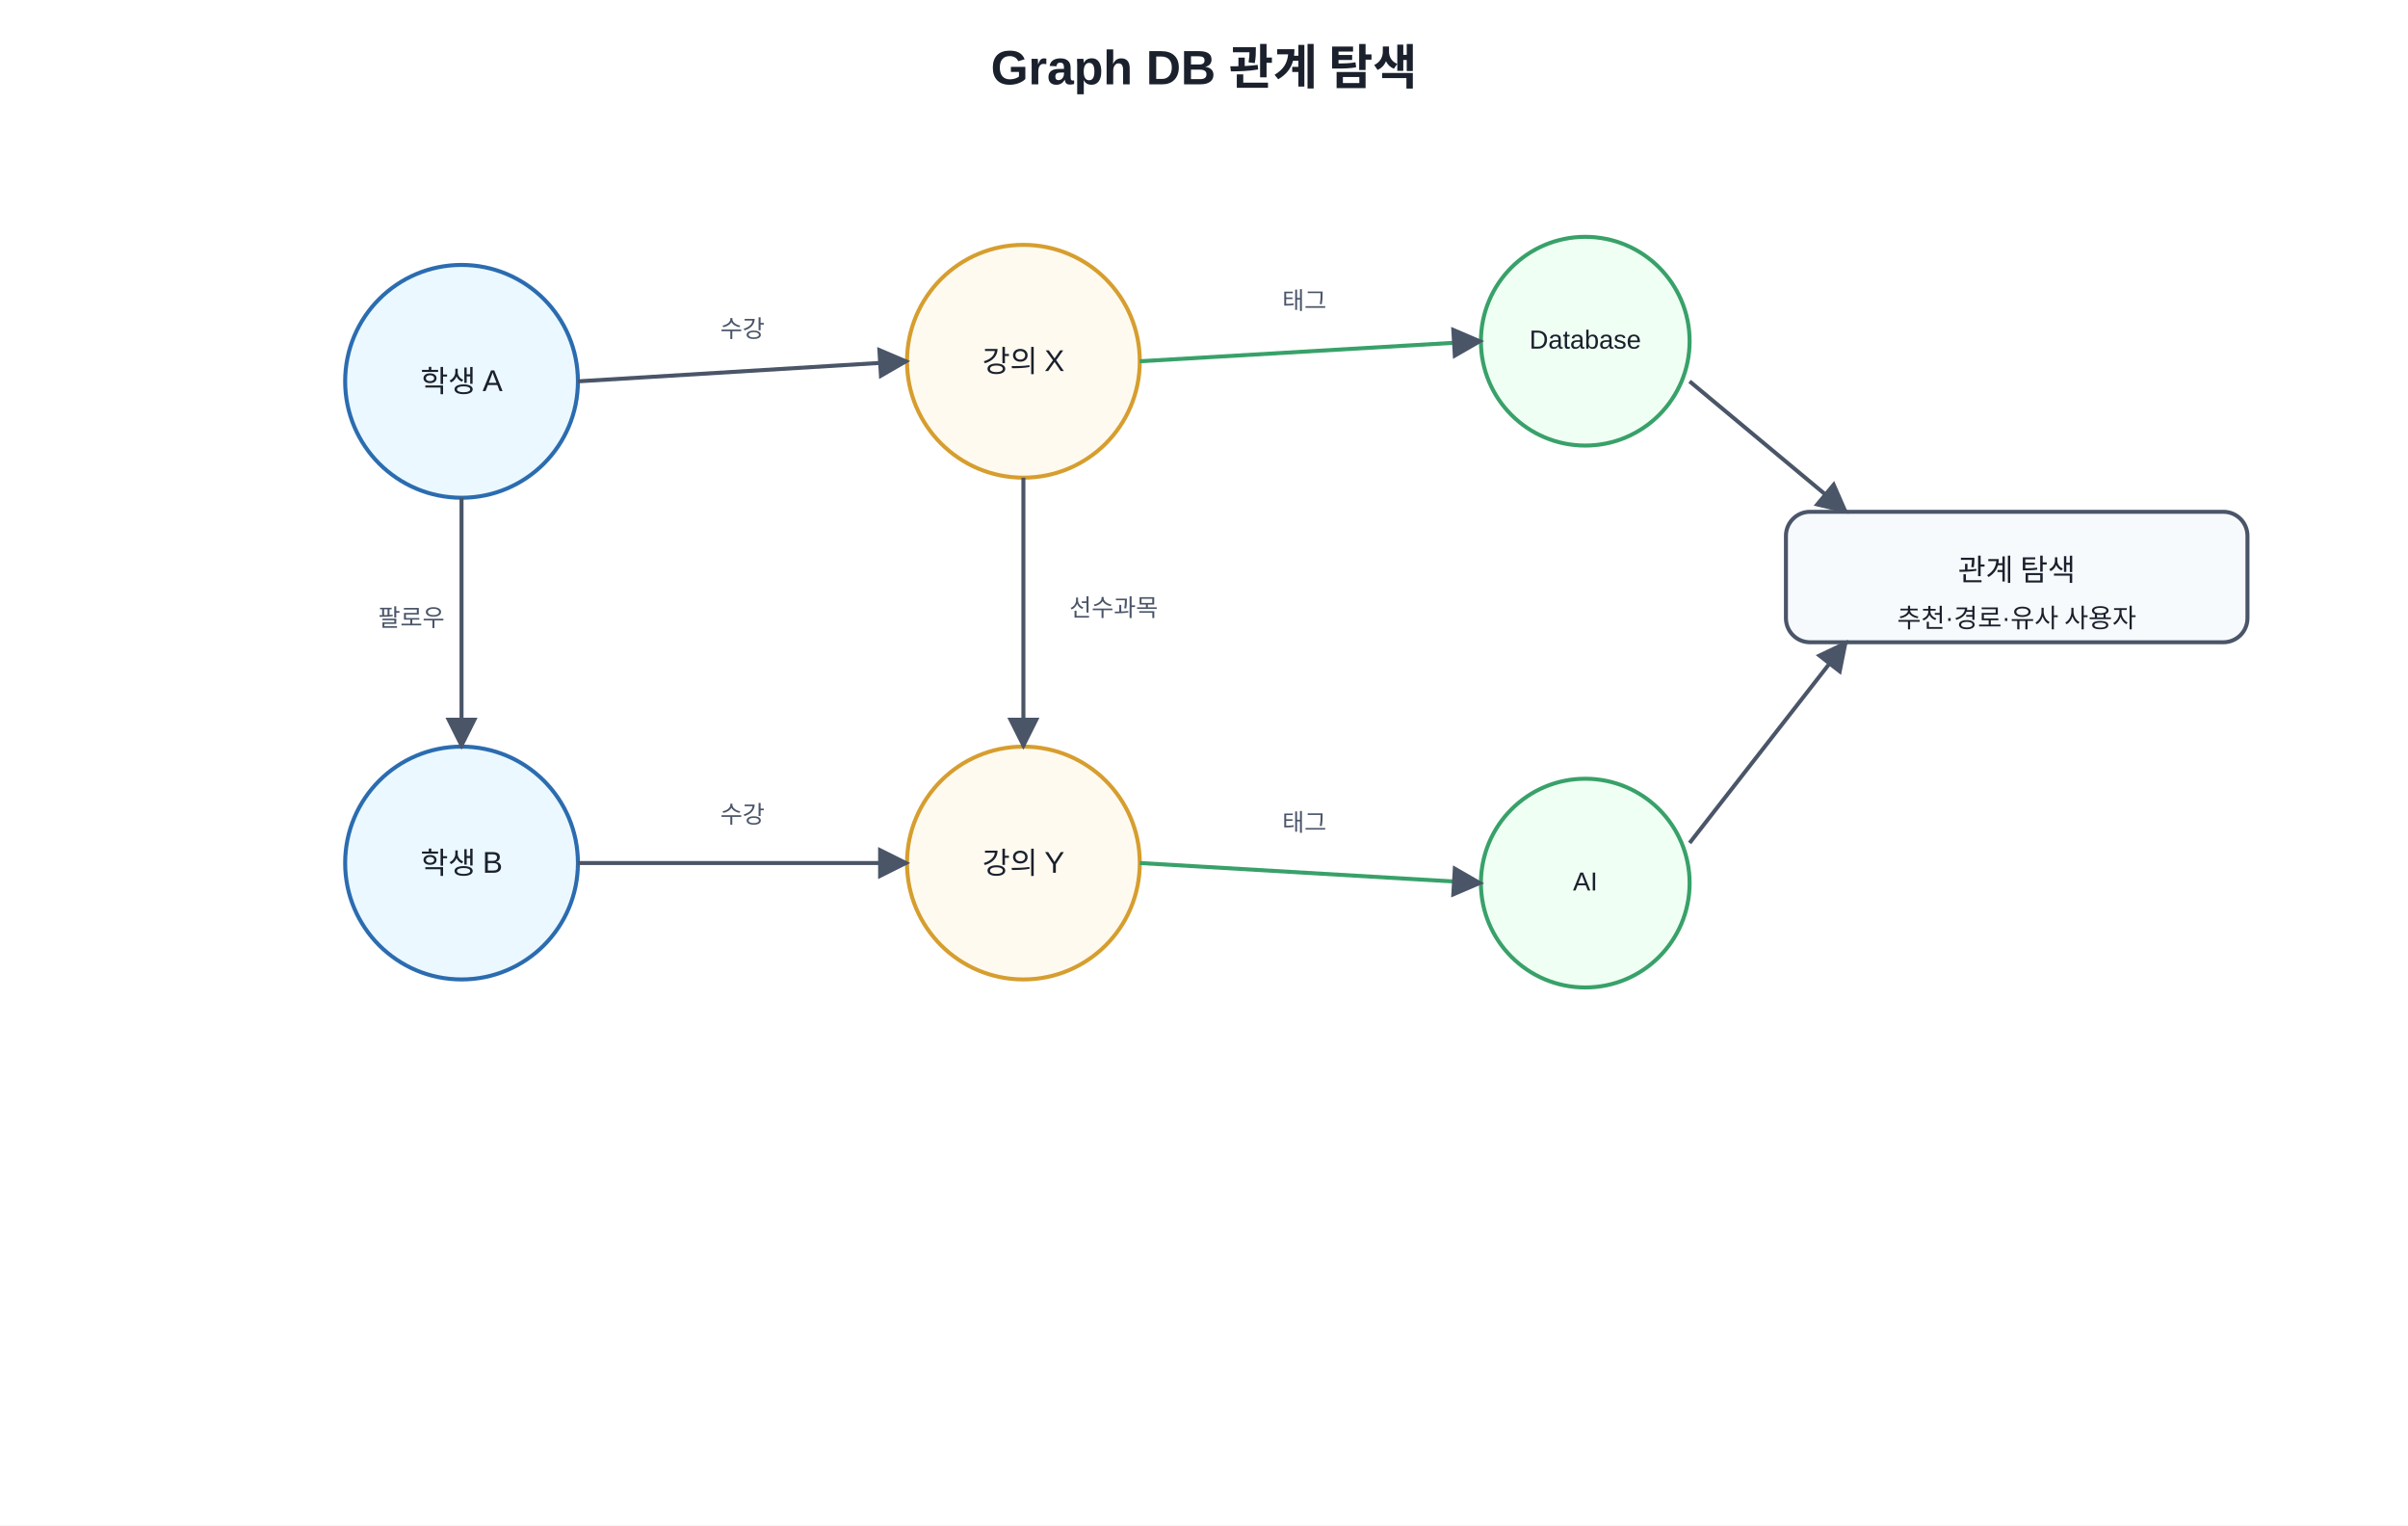
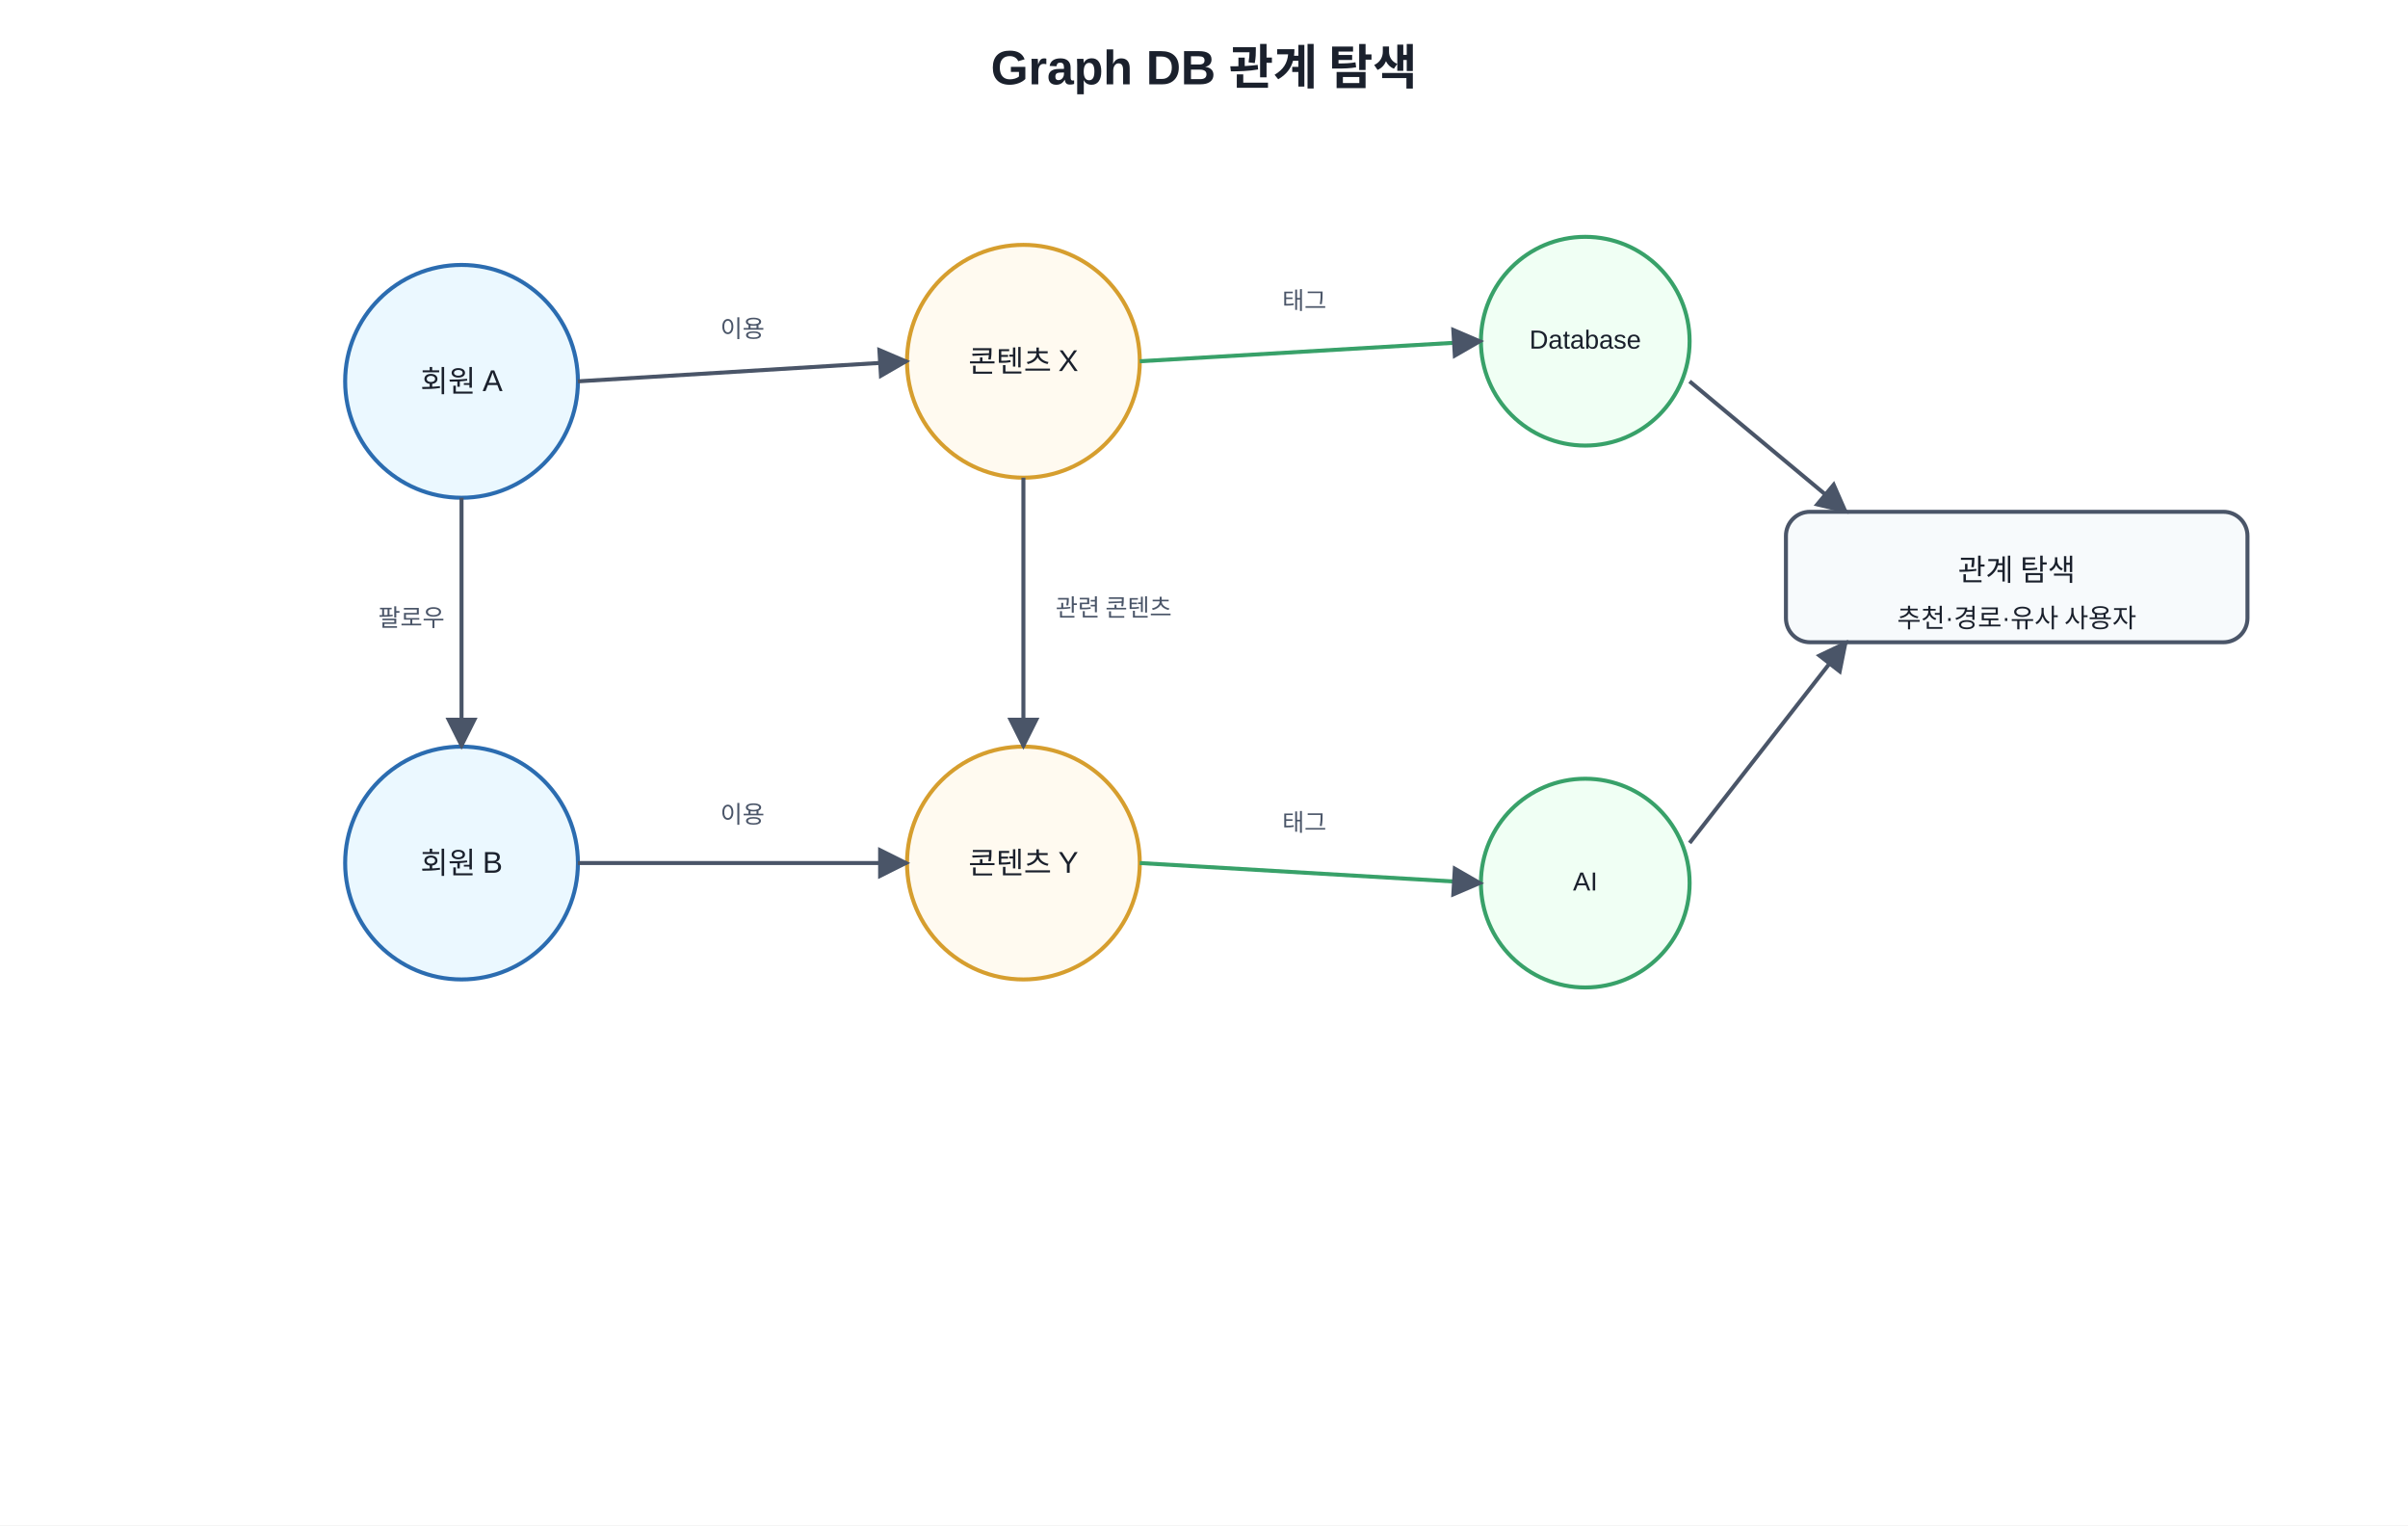
<svg xmlns="http://www.w3.org/2000/svg" width="1200" height="760" viewBox="0 0 1200 760">
  <defs>
    <marker id="a" viewBox="0 0 10 10" refX="9" refY="5" markerWidth="8" markerHeight="8" orient="auto">
      <path d="M0 0L10 5L0 10z" fill="#4a5568" />
    </marker>
    <style>text{font-family:Malgun Gothic,Apple SD Gothic Neo,Noto Sans KR,Arial,sans-serif;fill:#1a202c}.t{font-size:24px;font-weight:700}.node{fill:#ebf8ff;stroke:#2b6cb0;stroke-width:2}.course{fill:#fffaf0;stroke:#d69e2e;stroke-width:2}.tag{fill:#f0fff4;stroke:#38a169;stroke-width:2}.b{fill:#f7fafc;stroke:#4a5568;stroke-width:2;rx:12}.l{font-size:15px;text-anchor:middle;dominant-baseline:middle}.s{font-size:13px;text-anchor:middle;dominant-baseline:middle}.edge{font-size:12px;text-anchor:middle;fill:#4a5568}</style>
  </defs>
  <rect width="100%" height="100%" fill="white" />
  <text x="600" y="42" text-anchor="middle" class="t">Graph DB 관계 탐색</text>
  <circle cx="230" cy="190" r="58" class="node" />
-   <text x="230" y="190" class="l">학생 A</text>
+   <text x="230" y="190" class="l">회원 A</text>
  <circle cx="510" cy="180" r="58" class="course" />
-   <text x="510" y="180" class="l">강의 X</text>
+   <text x="510" y="180" class="l">콘텐츠 X</text>
  <circle cx="230" cy="430" r="58" class="node" />
-   <text x="230" y="430" class="l">학생 B</text>
+   <text x="230" y="430" class="l">회원 B</text>
  <circle cx="510" cy="430" r="58" class="course" />
-   <text x="510" y="430" class="l">강의 Y</text>
+   <text x="510" y="430" class="l">콘텐츠 Y</text>
  <circle cx="790" cy="170" r="52" class="tag" />
  <text x="790" y="170" class="s">Database</text>
  <circle cx="790" cy="440" r="52" class="tag" />
  <text x="790" y="440" class="s">AI</text>
  <rect x="890" y="255" width="230" height="65" class="b" />
  <text x="1005" y="284" class="l">관계 탐색</text>
  <text x="1005" y="308" class="s">추천·경로·유사 사용자</text>
  <line x1="288" y1="190" x2="452" y2="180" stroke="#4a5568" stroke-width="2" marker-end="url(#a)" />
-   <text x="370" y="168" class="edge">수강</text>
+   <text x="370" y="168" class="edge">이용</text>
  <line x1="230" y1="248" x2="230" y2="372" stroke="#4a5568" stroke-width="2" marker-end="url(#a)" />
  <text x="205" y="312" class="edge">팔로우</text>
  <line x1="288" y1="430" x2="452" y2="430" stroke="#4a5568" stroke-width="2" marker-end="url(#a)" />
-   <text x="370" y="410" class="edge">수강</text>
+   <text x="370" y="410" class="edge">이용</text>
  <line x1="510" y1="238" x2="510" y2="372" stroke="#4a5568" stroke-width="2" marker-end="url(#a)" />
-   <text x="555" y="307" class="edge">선수과목</text>
+   <text x="555" y="307" class="edge">관련 콘텐츠</text>
  <line x1="568" y1="180" x2="738" y2="170" stroke="#38a169" stroke-width="2" marker-end="url(#a)" />
  <text x="650" y="154" class="edge">태그</text>
  <line x1="568" y1="430" x2="738" y2="440" stroke="#38a169" stroke-width="2" marker-end="url(#a)" />
  <text x="650" y="414" class="edge">태그</text>
  <line x1="842" y1="190" x2="920" y2="255" stroke="#4a5568" stroke-width="2" marker-end="url(#a)" />
  <line x1="842" y1="420" x2="920" y2="320" stroke="#4a5568" stroke-width="2" marker-end="url(#a)" />
</svg>
